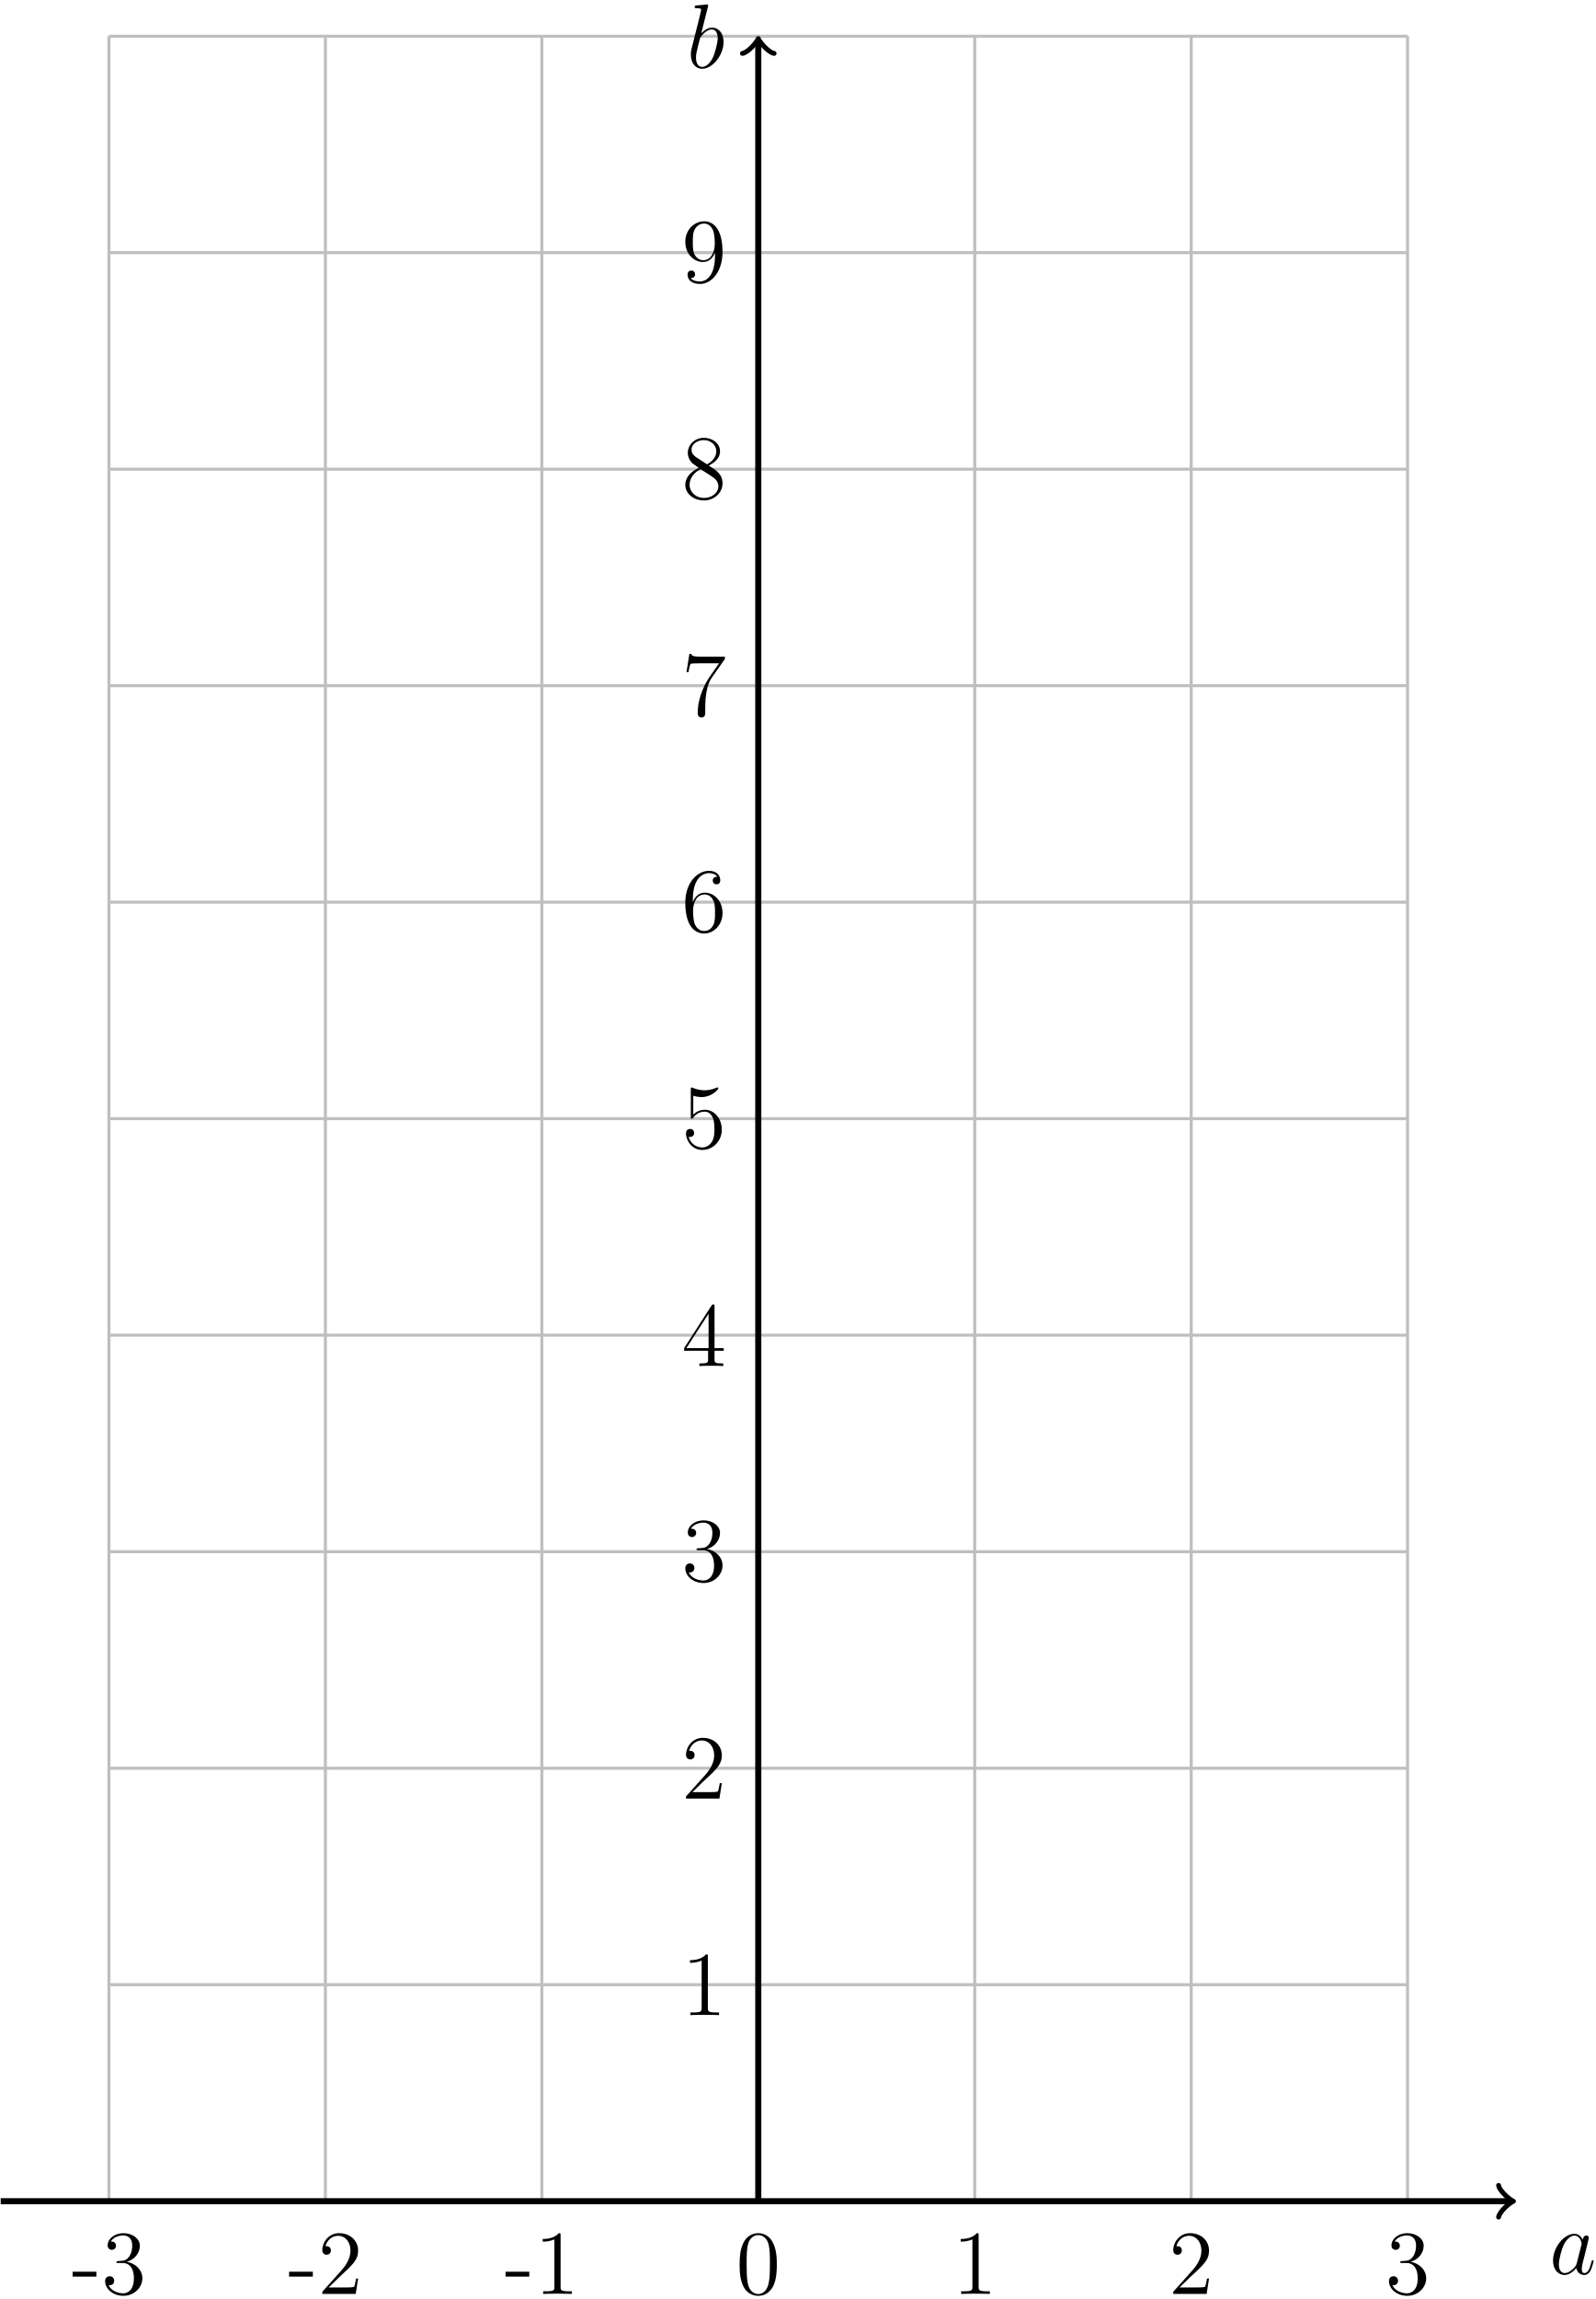
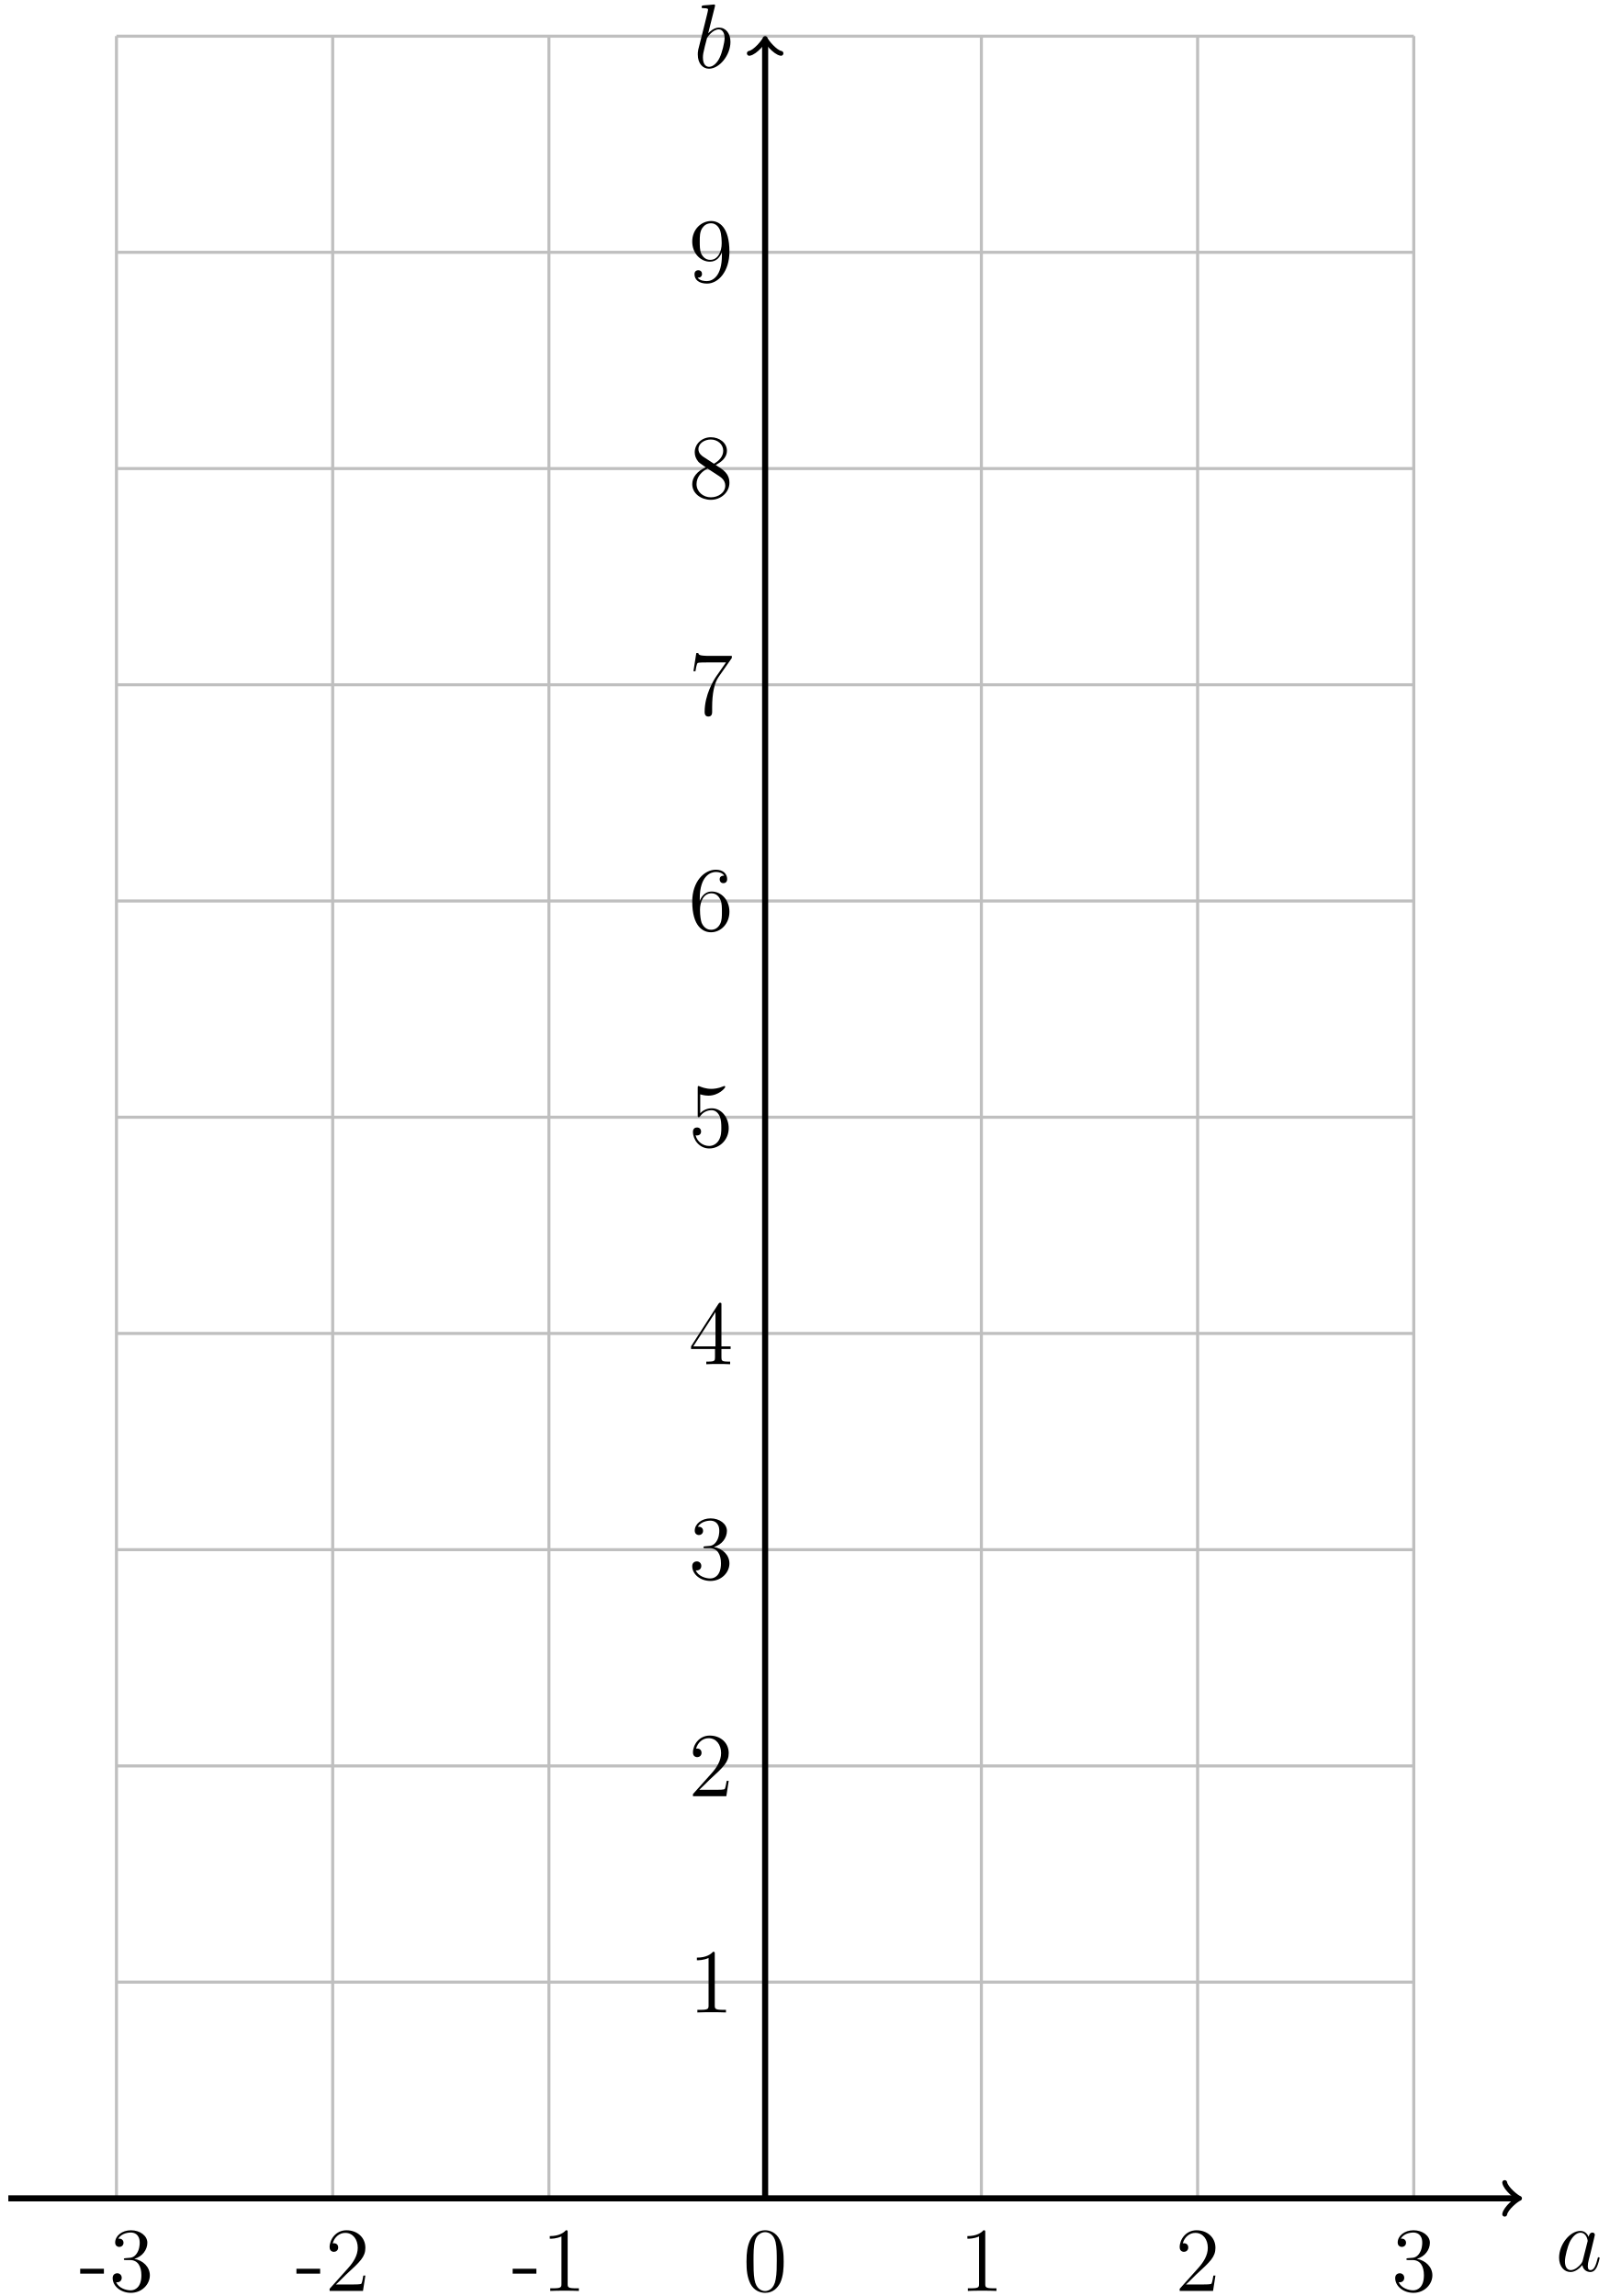
- <svg xmlns="http://www.w3.org/2000/svg" xmlns:xlink="http://www.w3.org/1999/xlink" width="209pt" height="301pt" viewBox="0 0 209 301" version="1.1">
+ <svg xmlns="http://www.w3.org/2000/svg" xmlns:xlink="http://www.w3.org/1999/xlink" width="211pt" height="301pt" viewBox="0 0 211 301" version="1.1">
  <defs>
    <g>
      <symbol overflow="visible" id="glyph0-0">
        <path style="stroke:none;" d="" />
      </symbol>
      <symbol overflow="visible" id="glyph0-1">
        <path style="stroke:none;" d="M 2.766 -8 C 2.766 -8.047 2.797 -8.109 2.797 -8.172 C 2.797 -8.297 2.672 -8.297 2.656 -8.297 C 2.641 -8.297 2.219 -8.266 2 -8.234 C 1.797 -8.219 1.609 -8.203 1.406 -8.188 C 1.109 -8.156 1.031 -8.156 1.031 -7.938 C 1.031 -7.812 1.141 -7.812 1.266 -7.812 C 1.875 -7.812 1.875 -7.703 1.875 -7.594 C 1.875 -7.5 1.781 -7.156 1.734 -6.938 L 1.453 -5.797 C 1.328 -5.312 0.641 -2.609 0.594 -2.391 C 0.531 -2.094 0.531 -1.891 0.531 -1.734 C 0.531 -0.516 1.219 0.125 2 0.125 C 3.375 0.125 4.812 -1.656 4.812 -3.391 C 4.812 -4.5 4.203 -5.266 3.297 -5.266 C 2.672 -5.266 2.109 -4.75 1.891 -4.516 Z M 2.016 -0.125 C 1.625 -0.125 1.203 -0.406 1.203 -1.344 C 1.203 -1.734 1.25 -1.953 1.453 -2.797 C 1.5 -2.953 1.688 -3.719 1.734 -3.875 C 1.75 -3.969 2.469 -5.031 3.281 -5.031 C 3.797 -5.031 4.047 -4.5 4.047 -3.891 C 4.047 -3.312 3.703 -1.953 3.406 -1.344 C 3.109 -0.688 2.562 -0.125 2.016 -0.125 Z M 2.016 -0.125 " />
      </symbol>
      <symbol overflow="visible" id="glyph0-2">
        <path style="stroke:none;" d="M 3.594 -1.422 C 3.531 -1.219 3.531 -1.188 3.375 -0.969 C 3.109 -0.641 2.578 -0.125 2.016 -0.125 C 1.531 -0.125 1.25 -0.562 1.25 -1.266 C 1.25 -1.922 1.625 -3.266 1.859 -3.766 C 2.266 -4.609 2.828 -5.031 3.281 -5.031 C 4.078 -5.031 4.234 -4.047 4.234 -3.953 C 4.234 -3.938 4.203 -3.797 4.188 -3.766 Z M 4.359 -4.484 C 4.234 -4.797 3.906 -5.266 3.281 -5.266 C 1.938 -5.266 0.484 -3.531 0.484 -1.75 C 0.484 -0.578 1.172 0.125 1.984 0.125 C 2.641 0.125 3.203 -0.391 3.531 -0.781 C 3.656 -0.078 4.219 0.125 4.578 0.125 C 4.938 0.125 5.219 -0.094 5.438 -0.531 C 5.625 -0.938 5.797 -1.656 5.797 -1.703 C 5.797 -1.766 5.75 -1.812 5.672 -1.812 C 5.562 -1.812 5.562 -1.75 5.516 -1.578 C 5.328 -0.875 5.109 -0.125 4.609 -0.125 C 4.266 -0.125 4.25 -0.438 4.25 -0.672 C 4.25 -0.938 4.281 -1.078 4.391 -1.547 C 4.469 -1.844 4.531 -2.109 4.625 -2.453 C 5.062 -4.25 5.172 -4.672 5.172 -4.75 C 5.172 -4.906 5.047 -5.047 4.859 -5.047 C 4.484 -5.047 4.391 -4.625 4.359 -4.484 Z M 4.359 -4.484 " />
      </symbol>
      <symbol overflow="visible" id="glyph1-0">
        <path style="stroke:none;" d="" />
      </symbol>
      <symbol overflow="visible" id="glyph1-1">
        <path style="stroke:none;" d="M 4.906 0 L 4.906 -0.344 L 4.531 -0.344 C 3.484 -0.344 3.438 -0.484 3.438 -0.922 L 3.438 -7.656 C 3.438 -7.938 3.438 -7.953 3.203 -7.953 C 2.922 -7.625 2.312 -7.188 1.094 -7.188 L 1.094 -6.844 C 1.359 -6.844 1.953 -6.844 2.625 -7.141 L 2.625 -0.922 C 2.625 -0.484 2.578 -0.344 1.531 -0.344 L 1.156 -0.344 L 1.156 0 C 1.484 -0.031 2.641 -0.031 3.031 -0.031 C 3.438 -0.031 4.578 -0.031 4.906 0 Z M 4.906 0 " />
      </symbol>
      <symbol overflow="visible" id="glyph1-2">
        <path style="stroke:none;" d="M 5.266 -2.016 L 5 -2.016 C 4.953 -1.812 4.859 -1.141 4.75 -0.953 C 4.656 -0.844 3.984 -0.844 3.625 -0.844 L 1.406 -0.844 C 1.734 -1.125 2.469 -1.891 2.766 -2.172 C 4.594 -3.844 5.266 -4.469 5.266 -5.656 C 5.266 -7.031 4.172 -7.953 2.781 -7.953 C 1.406 -7.953 0.578 -6.766 0.578 -5.734 C 0.578 -5.125 1.109 -5.125 1.141 -5.125 C 1.406 -5.125 1.703 -5.312 1.703 -5.688 C 1.703 -6.031 1.484 -6.25 1.141 -6.25 C 1.047 -6.25 1.016 -6.25 0.984 -6.234 C 1.203 -7.047 1.859 -7.609 2.625 -7.609 C 3.641 -7.609 4.266 -6.75 4.266 -5.656 C 4.266 -4.641 3.688 -3.75 3 -2.984 L 0.578 -0.281 L 0.578 0 L 4.953 0 Z M 5.266 -2.016 " />
      </symbol>
      <symbol overflow="visible" id="glyph1-3">
        <path style="stroke:none;" d="M 5.359 -2.047 C 5.359 -3.141 4.469 -4 3.328 -4.203 C 4.359 -4.5 5.031 -5.375 5.031 -6.312 C 5.031 -7.25 4.047 -7.953 2.891 -7.953 C 1.703 -7.953 0.812 -7.219 0.812 -6.344 C 0.812 -5.875 1.188 -5.766 1.359 -5.766 C 1.609 -5.766 1.906 -5.953 1.906 -6.312 C 1.906 -6.688 1.609 -6.859 1.344 -6.859 C 1.281 -6.859 1.25 -6.859 1.219 -6.844 C 1.672 -7.656 2.797 -7.656 2.859 -7.656 C 3.25 -7.656 4.031 -7.484 4.031 -6.312 C 4.031 -6.078 4 -5.422 3.641 -4.906 C 3.281 -4.375 2.875 -4.344 2.562 -4.328 L 2.203 -4.297 C 2 -4.281 1.953 -4.266 1.953 -4.156 C 1.953 -4.047 2.016 -4.047 2.219 -4.047 L 2.766 -4.047 C 3.797 -4.047 4.25 -3.203 4.25 -2.062 C 4.25 -0.484 3.438 -0.078 2.844 -0.078 C 2.266 -0.078 1.297 -0.344 0.938 -1.141 C 1.328 -1.078 1.672 -1.297 1.672 -1.719 C 1.672 -2.062 1.422 -2.312 1.094 -2.312 C 0.797 -2.312 0.484 -2.141 0.484 -1.688 C 0.484 -0.625 1.547 0.25 2.875 0.25 C 4.297 0.25 5.359 -0.844 5.359 -2.047 Z M 5.359 -2.047 " />
      </symbol>
      <symbol overflow="visible" id="glyph1-4">
        <path style="stroke:none;" d="M 5.516 -2 L 5.516 -2.344 L 4.312 -2.344 L 4.312 -7.781 C 4.312 -8.016 4.312 -8.062 4.141 -8.062 C 4.047 -8.062 4.016 -8.062 3.922 -7.922 L 0.328 -2.344 L 0.328 -2 L 3.469 -2 L 3.469 -0.906 C 3.469 -0.469 3.438 -0.344 2.562 -0.344 L 2.328 -0.344 L 2.328 0 C 2.609 -0.031 3.547 -0.031 3.891 -0.031 C 4.219 -0.031 5.172 -0.031 5.453 0 L 5.453 -0.344 L 5.219 -0.344 C 4.344 -0.344 4.312 -0.469 4.312 -0.906 L 4.312 -2 Z M 3.531 -2.344 L 0.625 -2.344 L 3.531 -6.844 Z M 3.531 -2.344 " />
      </symbol>
      <symbol overflow="visible" id="glyph1-5">
        <path style="stroke:none;" d="M 5.266 -2.406 C 5.266 -3.828 4.297 -5.016 3.047 -5.016 C 2.359 -5.016 1.844 -4.703 1.531 -4.375 L 1.531 -6.844 C 2.047 -6.688 2.469 -6.672 2.594 -6.672 C 3.938 -6.672 4.812 -7.656 4.812 -7.828 C 4.812 -7.875 4.781 -7.938 4.703 -7.938 C 4.703 -7.938 4.656 -7.938 4.547 -7.891 C 3.891 -7.609 3.312 -7.562 3 -7.562 C 2.219 -7.562 1.656 -7.812 1.422 -7.906 C 1.344 -7.938 1.297 -7.938 1.297 -7.938 C 1.203 -7.938 1.203 -7.859 1.203 -7.672 L 1.203 -4.125 C 1.203 -3.906 1.203 -3.844 1.344 -3.844 C 1.406 -3.844 1.422 -3.844 1.547 -4 C 1.875 -4.484 2.438 -4.766 3.031 -4.766 C 3.672 -4.766 3.984 -4.188 4.078 -3.984 C 4.281 -3.516 4.297 -2.922 4.297 -2.469 C 4.297 -2.016 4.297 -1.344 3.953 -0.797 C 3.688 -0.375 3.234 -0.078 2.703 -0.078 C 1.906 -0.078 1.141 -0.609 0.922 -1.484 C 0.984 -1.453 1.047 -1.453 1.109 -1.453 C 1.312 -1.453 1.641 -1.562 1.641 -1.969 C 1.641 -2.312 1.406 -2.5 1.109 -2.5 C 0.891 -2.5 0.578 -2.391 0.578 -1.922 C 0.578 -0.906 1.406 0.25 2.719 0.25 C 4.078 0.25 5.266 -0.891 5.266 -2.406 Z M 5.266 -2.406 " />
      </symbol>
      <symbol overflow="visible" id="glyph1-6">
        <path style="stroke:none;" d="M 5.359 -2.438 C 5.359 -4.031 4.25 -5.094 3.047 -5.094 C 1.984 -5.094 1.594 -4.172 1.469 -3.844 L 1.469 -4.156 C 1.469 -7.188 2.938 -7.656 3.578 -7.656 C 4.016 -7.656 4.453 -7.531 4.672 -7.172 C 4.531 -7.172 4.078 -7.172 4.078 -6.688 C 4.078 -6.422 4.25 -6.188 4.562 -6.188 C 4.859 -6.188 5.062 -6.375 5.062 -6.719 C 5.062 -7.344 4.609 -7.953 3.578 -7.953 C 2.062 -7.953 0.484 -6.406 0.484 -3.781 C 0.484 -0.484 1.922 0.25 2.938 0.25 C 4.25 0.25 5.359 -0.891 5.359 -2.438 Z M 4.375 -2.453 C 4.375 -1.844 4.375 -1.297 4.141 -0.844 C 3.844 -0.281 3.422 -0.078 2.938 -0.078 C 2.188 -0.078 1.828 -0.734 1.719 -0.984 C 1.609 -1.297 1.5 -1.891 1.5 -2.719 C 1.5 -3.672 1.922 -4.859 3 -4.859 C 3.656 -4.859 4 -4.406 4.188 -4 C 4.375 -3.562 4.375 -2.969 4.375 -2.453 Z M 4.375 -2.453 " />
      </symbol>
      <symbol overflow="visible" id="glyph1-7">
        <path style="stroke:none;" d="M 5.672 -7.422 L 5.672 -7.703 L 2.797 -7.703 C 1.344 -7.703 1.328 -7.859 1.281 -8.078 L 1.016 -8.078 L 0.641 -5.688 L 0.906 -5.688 C 0.938 -5.906 1.047 -6.641 1.203 -6.781 C 1.297 -6.844 2.203 -6.844 2.359 -6.844 L 4.906 -6.844 L 3.641 -5.031 C 3.312 -4.562 2.109 -2.609 2.109 -0.359 C 2.109 -0.234 2.109 0.25 2.594 0.25 C 3.094 0.25 3.094 -0.219 3.094 -0.375 L 3.094 -0.969 C 3.094 -2.75 3.375 -4.141 3.938 -4.938 Z M 5.672 -7.422 " />
      </symbol>
      <symbol overflow="visible" id="glyph1-8">
        <path style="stroke:none;" d="M 5.359 -1.984 C 5.359 -3.203 4.5 -3.734 3.562 -4.312 C 4.156 -4.641 5.031 -5.188 5.031 -6.188 C 5.031 -7.234 4.031 -7.953 2.922 -7.953 C 1.75 -7.953 0.812 -7.078 0.812 -5.984 C 0.812 -5.578 0.938 -5.172 1.266 -4.766 C 1.406 -4.609 1.406 -4.609 2.25 -4.016 C 1.094 -3.484 0.484 -2.672 0.484 -1.812 C 0.484 -0.531 1.703 0.25 2.922 0.25 C 4.25 0.25 5.359 -0.734 5.359 -1.984 Z M 4.547 -6.188 C 4.547 -5.453 4.016 -4.859 3.328 -4.484 L 1.938 -5.391 C 1.781 -5.5 1.297 -5.812 1.297 -6.391 C 1.297 -7.172 2.109 -7.656 2.922 -7.656 C 3.781 -7.656 4.547 -7.047 4.547 -6.188 Z M 4.812 -1.609 C 4.812 -0.688 3.891 -0.078 2.922 -0.078 C 1.906 -0.078 1.047 -0.812 1.047 -1.812 C 1.047 -2.734 1.719 -3.484 2.5 -3.844 L 3.938 -2.906 C 4.25 -2.703 4.812 -2.328 4.812 -1.609 Z M 4.812 -1.609 " />
      </symbol>
      <symbol overflow="visible" id="glyph1-9">
        <path style="stroke:none;" d="M 5.359 -3.938 C 5.359 -7.141 4.016 -7.953 2.969 -7.953 C 1.656 -7.953 0.484 -6.844 0.484 -5.266 C 0.484 -3.688 1.609 -2.625 2.797 -2.625 C 3.688 -2.625 4.141 -3.266 4.375 -3.875 L 4.375 -3.484 C 4.375 -0.656 3.125 -0.078 2.406 -0.078 C 2.109 -0.078 1.484 -0.109 1.188 -0.531 L 1.25 -0.531 C 1.344 -0.5 1.766 -0.578 1.766 -1.016 C 1.766 -1.281 1.594 -1.5 1.281 -1.5 C 0.969 -1.5 0.781 -1.297 0.781 -0.984 C 0.781 -0.25 1.375 0.25 2.422 0.25 C 3.906 0.25 5.359 -1.344 5.359 -3.938 Z M 4.344 -5.016 C 4.344 -4 3.891 -2.859 2.844 -2.859 C 2.094 -2.859 1.766 -3.469 1.656 -3.688 C 1.469 -4.141 1.469 -4.719 1.469 -5.266 C 1.469 -5.922 1.469 -6.5 1.781 -7 C 2 -7.312 2.312 -7.656 2.969 -7.656 C 3.641 -7.656 4 -7.062 4.109 -6.797 C 4.344 -6.203 4.344 -5.188 4.344 -5.016 Z M 4.344 -5.016 " />
      </symbol>
      <symbol overflow="visible" id="glyph1-10">
        <path style="stroke:none;" d="M 3.234 -2.266 L 3.234 -2.906 L 0.125 -2.906 L 0.125 -2.266 Z M 3.234 -2.266 " />
      </symbol>
      <symbol overflow="visible" id="glyph1-11">
        <path style="stroke:none;" d="M 5.359 -3.828 C 5.359 -4.812 5.297 -5.781 4.859 -6.688 C 4.375 -7.688 3.516 -7.953 2.922 -7.953 C 2.234 -7.953 1.391 -7.609 0.938 -6.609 C 0.609 -5.859 0.484 -5.109 0.484 -3.828 C 0.484 -2.672 0.578 -1.797 1 -0.938 C 1.469 -0.031 2.297 0.25 2.922 0.25 C 3.953 0.25 4.547 -0.375 4.906 -1.062 C 5.328 -1.953 5.359 -3.125 5.359 -3.828 Z M 4.453 -3.969 C 4.453 -3.172 4.453 -2.266 4.312 -1.531 C 4.094 -0.219 3.328 0.016 2.922 0.016 C 2.531 0.016 1.75 -0.203 1.531 -1.5 C 1.406 -2.219 1.406 -3.125 1.406 -3.969 C 1.406 -4.953 1.406 -5.828 1.594 -6.531 C 1.797 -7.344 2.406 -7.703 2.922 -7.703 C 3.375 -7.703 4.062 -7.438 4.297 -6.406 C 4.453 -5.719 4.453 -4.781 4.453 -3.969 Z M 4.453 -3.969 " />
      </symbol>
    </g>
  </defs>
  <g id="surface1">
-     <path style="fill:none;stroke-width:0.399;stroke-linecap:butt;stroke-linejoin:miter;stroke:rgb(75%,75%,75%);stroke-opacity:1;stroke-miterlimit:10;" d="M -85.04 0.001 L 85.042 0.001 M -85.04 28.348 L 85.042 28.348 M -85.04 56.692 L 85.042 56.692 M -85.04 85.04 L 85.042 85.04 M -85.04 113.388 L 85.042 113.388 M -85.04 141.735 L 85.042 141.735 M -85.04 170.083 L 85.042 170.083 M -85.04 198.427 L 85.042 198.427 M -85.04 226.774 L 85.042 226.774 M -85.04 255.122 L 85.042 255.122 M -85.04 283.458 L 85.042 283.458 M -85.04 0.001 L -85.04 283.47 M -56.693 0.001 L -56.693 283.47 M -28.345 0.001 L -28.345 283.47 M -0.001 0.001 L -0.001 283.47 M 28.346 0.001 L 28.346 283.47 M 56.694 0.001 L 56.694 283.47 M 85.03 0.001 L 85.03 283.47 " transform="matrix(1,0,0,-1,99.306,288.2)" />
-     <path style="fill:none;stroke-width:0.797;stroke-linecap:butt;stroke-linejoin:miter;stroke:rgb(0%,0%,0%);stroke-opacity:1;stroke-miterlimit:10;" d="M -0.001 282.762 L -0.001 0.001 L -99.212 0.001 L 98.507 0.001 " transform="matrix(1,0,0,-1,99.306,288.2)" />
-     <path style="fill:none;stroke-width:0.638;stroke-linecap:round;stroke-linejoin:round;stroke:rgb(0%,0%,0%);stroke-opacity:1;stroke-miterlimit:10;" d="M -1.553 2.072 C -1.424 1.294 0.002 0.13 0.388 0.001 C 0.002 -0.128 -1.424 -1.296 -1.553 -2.073 " transform="matrix(0,-1,-1,0,99.306,5.43927)" />
-     <path style="fill:none;stroke-width:0.638;stroke-linecap:round;stroke-linejoin:round;stroke:rgb(0%,0%,0%);stroke-opacity:1;stroke-miterlimit:10;" d="M -1.555 2.071 C -1.426 1.294 0 0.13 0.387 0.001 C 0 -0.128 -1.426 -1.296 -1.555 -2.073 " transform="matrix(1,0,0,-1,197.8125,288.2)" />
+     <path style="fill:none;stroke-width:0.399;stroke-linecap:butt;stroke-linejoin:miter;stroke:rgb(75%,75%,75%);stroke-opacity:1;stroke-miterlimit:10;" d="M -85.04 0.001 L 85.042 0.001 M -85.04 28.348 L 85.042 28.348 M -85.04 56.692 L 85.042 56.692 M -85.04 85.04 L 85.042 85.04 M -85.04 113.388 L 85.042 113.388 M -85.04 141.735 L 85.042 141.735 M -85.04 170.083 L 85.042 170.083 M -85.04 198.427 L 85.042 198.427 M -85.04 226.774 L 85.042 226.774 M -85.04 255.122 L 85.042 255.122 M -85.04 283.458 L 85.042 283.458 M -85.04 0.001 L -85.04 283.47 M -56.693 0.001 L -56.693 283.47 M -28.345 0.001 L -28.345 283.47 M -0.001 0.001 L -0.001 283.47 M 28.346 0.001 L 28.346 283.47 M 56.694 0.001 L 56.694 283.47 M 85.03 0.001 L 85.03 283.47 " transform="matrix(1,0,0,-1,100.306,288.2)" />
+     <path style="fill:none;stroke-width:0.797;stroke-linecap:butt;stroke-linejoin:miter;stroke:rgb(0%,0%,0%);stroke-opacity:1;stroke-miterlimit:10;" d="M -0.001 282.762 L -0.001 0.001 L -99.212 0.001 L 98.507 0.001 " transform="matrix(1,0,0,-1,100.306,288.2)" />
+     <path style="fill:none;stroke-width:0.638;stroke-linecap:round;stroke-linejoin:round;stroke:rgb(0%,0%,0%);stroke-opacity:1;stroke-miterlimit:10;" d="M -1.553 2.072 C -1.424 1.294 0.002 0.13 0.388 0.001 C 0.002 -0.128 -1.424 -1.296 -1.553 -2.073 " transform="matrix(0,-1,-1,0,100.306,5.43927)" />
+     <path style="fill:none;stroke-width:0.638;stroke-linecap:round;stroke-linejoin:round;stroke:rgb(0%,0%,0%);stroke-opacity:1;stroke-miterlimit:10;" d="M -1.555 2.071 C -1.426 1.294 0 0.13 0.387 0.001 C 0 -0.128 -1.426 -1.296 -1.555 -2.073 " transform="matrix(1,0,0,-1,198.8125,288.2)" />
    <g style="fill:rgb(0%,0%,0%);fill-opacity:1;">
-       <use xlink:href="#glyph0-1" x="89.946" y="8.883" />
+       <use xlink:href="#glyph0-1" x="90.946" y="8.883" />
    </g>
    <g style="fill:rgb(0%,0%,0%);fill-opacity:1;">
-       <use xlink:href="#glyph0-2" x="202.903" y="297.731" />
+       <use xlink:href="#glyph0-2" x="203.903" y="297.731" />
    </g>
    <g style="fill:rgb(0%,0%,0%);fill-opacity:1;">
-       <use xlink:href="#glyph1-1" x="89.264" y="263.828" />
+       <use xlink:href="#glyph1-1" x="90.264" y="263.828" />
    </g>
    <g style="fill:rgb(0%,0%,0%);fill-opacity:1;">
-       <use xlink:href="#glyph1-2" x="89.264" y="235.482" />
+       <use xlink:href="#glyph1-2" x="90.264" y="235.482" />
    </g>
    <g style="fill:rgb(0%,0%,0%);fill-opacity:1;">
-       <use xlink:href="#glyph1-3" x="89.264" y="207.009" />
+       <use xlink:href="#glyph1-3" x="90.264" y="207.009" />
    </g>
    <g style="fill:rgb(0%,0%,0%);fill-opacity:1;">
-       <use xlink:href="#glyph1-4" x="89.264" y="178.848" />
+       <use xlink:href="#glyph1-4" x="90.264" y="178.848" />
    </g>
    <g style="fill:rgb(0%,0%,0%);fill-opacity:1;">
-       <use xlink:href="#glyph1-5" x="89.264" y="150.31" />
+       <use xlink:href="#glyph1-5" x="90.264" y="150.31" />
    </g>
    <g style="fill:rgb(0%,0%,0%);fill-opacity:1;">
-       <use xlink:href="#glyph1-6" x="89.264" y="121.969" />
+       <use xlink:href="#glyph1-6" x="90.264" y="121.969" />
    </g>
    <g style="fill:rgb(0%,0%,0%);fill-opacity:1;">
-       <use xlink:href="#glyph1-7" x="89.264" y="93.688" />
+       <use xlink:href="#glyph1-7" x="90.264" y="93.688" />
    </g>
    <g style="fill:rgb(0%,0%,0%);fill-opacity:1;">
-       <use xlink:href="#glyph1-8" x="89.264" y="65.275" />
+       <use xlink:href="#glyph1-8" x="90.264" y="65.275" />
    </g>
    <g style="fill:rgb(0%,0%,0%);fill-opacity:1;">
-       <use xlink:href="#glyph1-9" x="89.264" y="36.928" />
+       <use xlink:href="#glyph1-9" x="90.264" y="36.928" />
    </g>
    <g style="fill:rgb(0%,0%,0%);fill-opacity:1;">
-       <use xlink:href="#glyph1-10" x="9.388" y="300.334" />
-       <use xlink:href="#glyph1-3" x="13.285" y="300.334" />
+       <use xlink:href="#glyph1-10" x="10.388" y="300.334" />
+       <use xlink:href="#glyph1-3" x="14.285" y="300.334" />
    </g>
    <g style="fill:rgb(0%,0%,0%);fill-opacity:1;">
-       <use xlink:href="#glyph1-10" x="37.735" y="300.334" />
-       <use xlink:href="#glyph1-2" x="41.632" y="300.334" />
+       <use xlink:href="#glyph1-10" x="38.735" y="300.334" />
+       <use xlink:href="#glyph1-2" x="42.632" y="300.334" />
    </g>
    <g style="fill:rgb(0%,0%,0%);fill-opacity:1;">
-       <use xlink:href="#glyph1-10" x="66.081" y="300.334" />
-       <use xlink:href="#glyph1-1" x="69.978" y="300.334" />
+       <use xlink:href="#glyph1-10" x="67.081" y="300.334" />
+       <use xlink:href="#glyph1-1" x="70.978" y="300.334" />
    </g>
    <g style="fill:rgb(0%,0%,0%);fill-opacity:1;">
-       <use xlink:href="#glyph1-11" x="96.377" y="300.334" />
+       <use xlink:href="#glyph1-11" x="97.377" y="300.334" />
    </g>
    <g style="fill:rgb(0%,0%,0%);fill-opacity:1;">
-       <use xlink:href="#glyph1-1" x="124.724" y="300.334" />
+       <use xlink:href="#glyph1-1" x="125.724" y="300.334" />
    </g>
    <g style="fill:rgb(0%,0%,0%);fill-opacity:1;">
-       <use xlink:href="#glyph1-2" x="153.071" y="300.334" />
+       <use xlink:href="#glyph1-2" x="154.071" y="300.334" />
    </g>
    <g style="fill:rgb(0%,0%,0%);fill-opacity:1;">
-       <use xlink:href="#glyph1-3" x="181.417" y="300.334" />
+       <use xlink:href="#glyph1-3" x="182.417" y="300.334" />
    </g>
  </g>
</svg>
